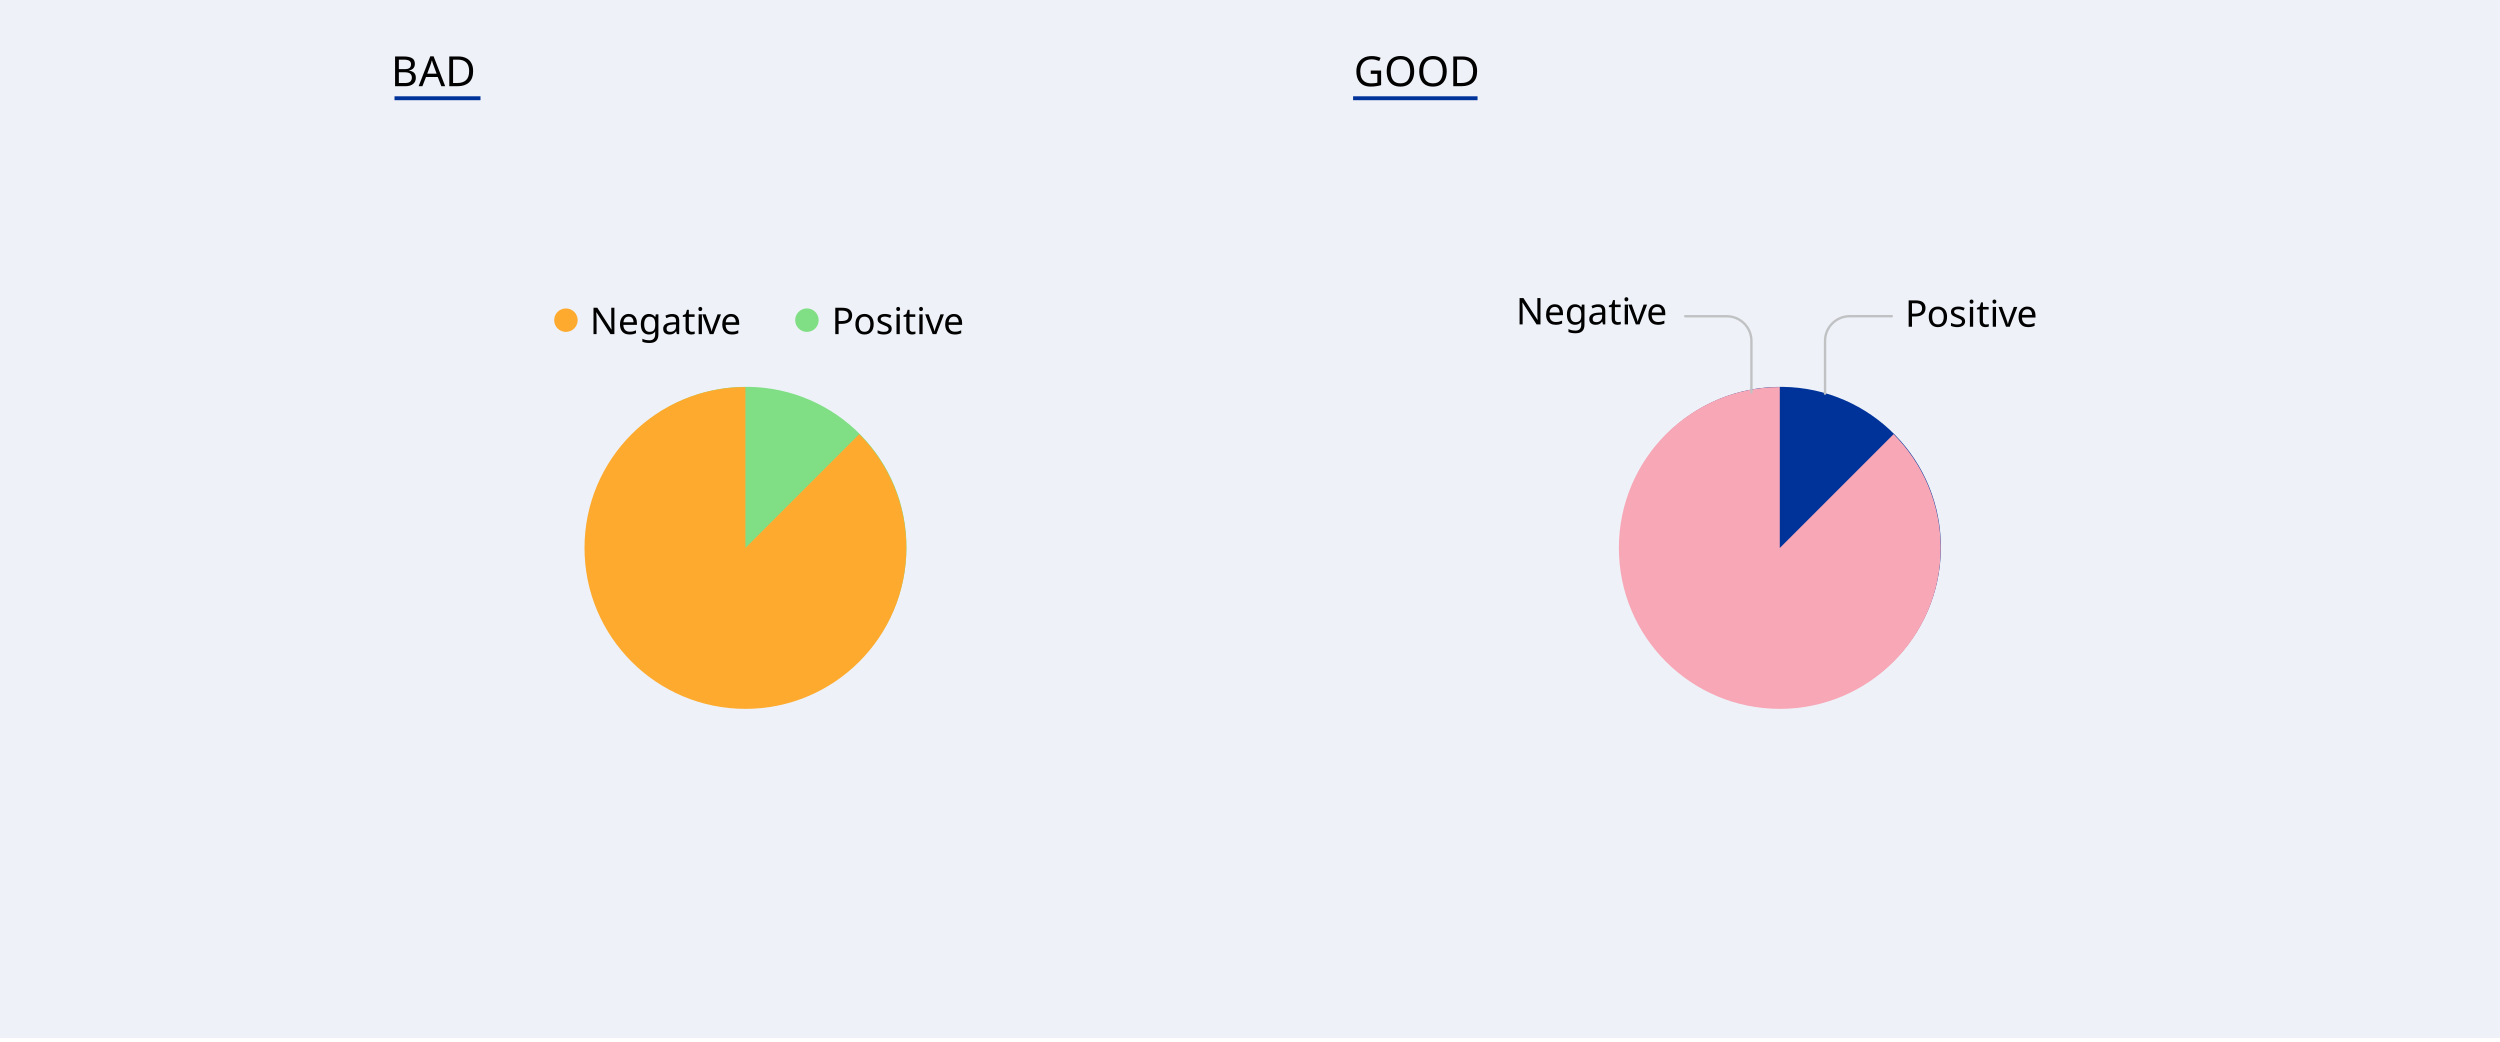
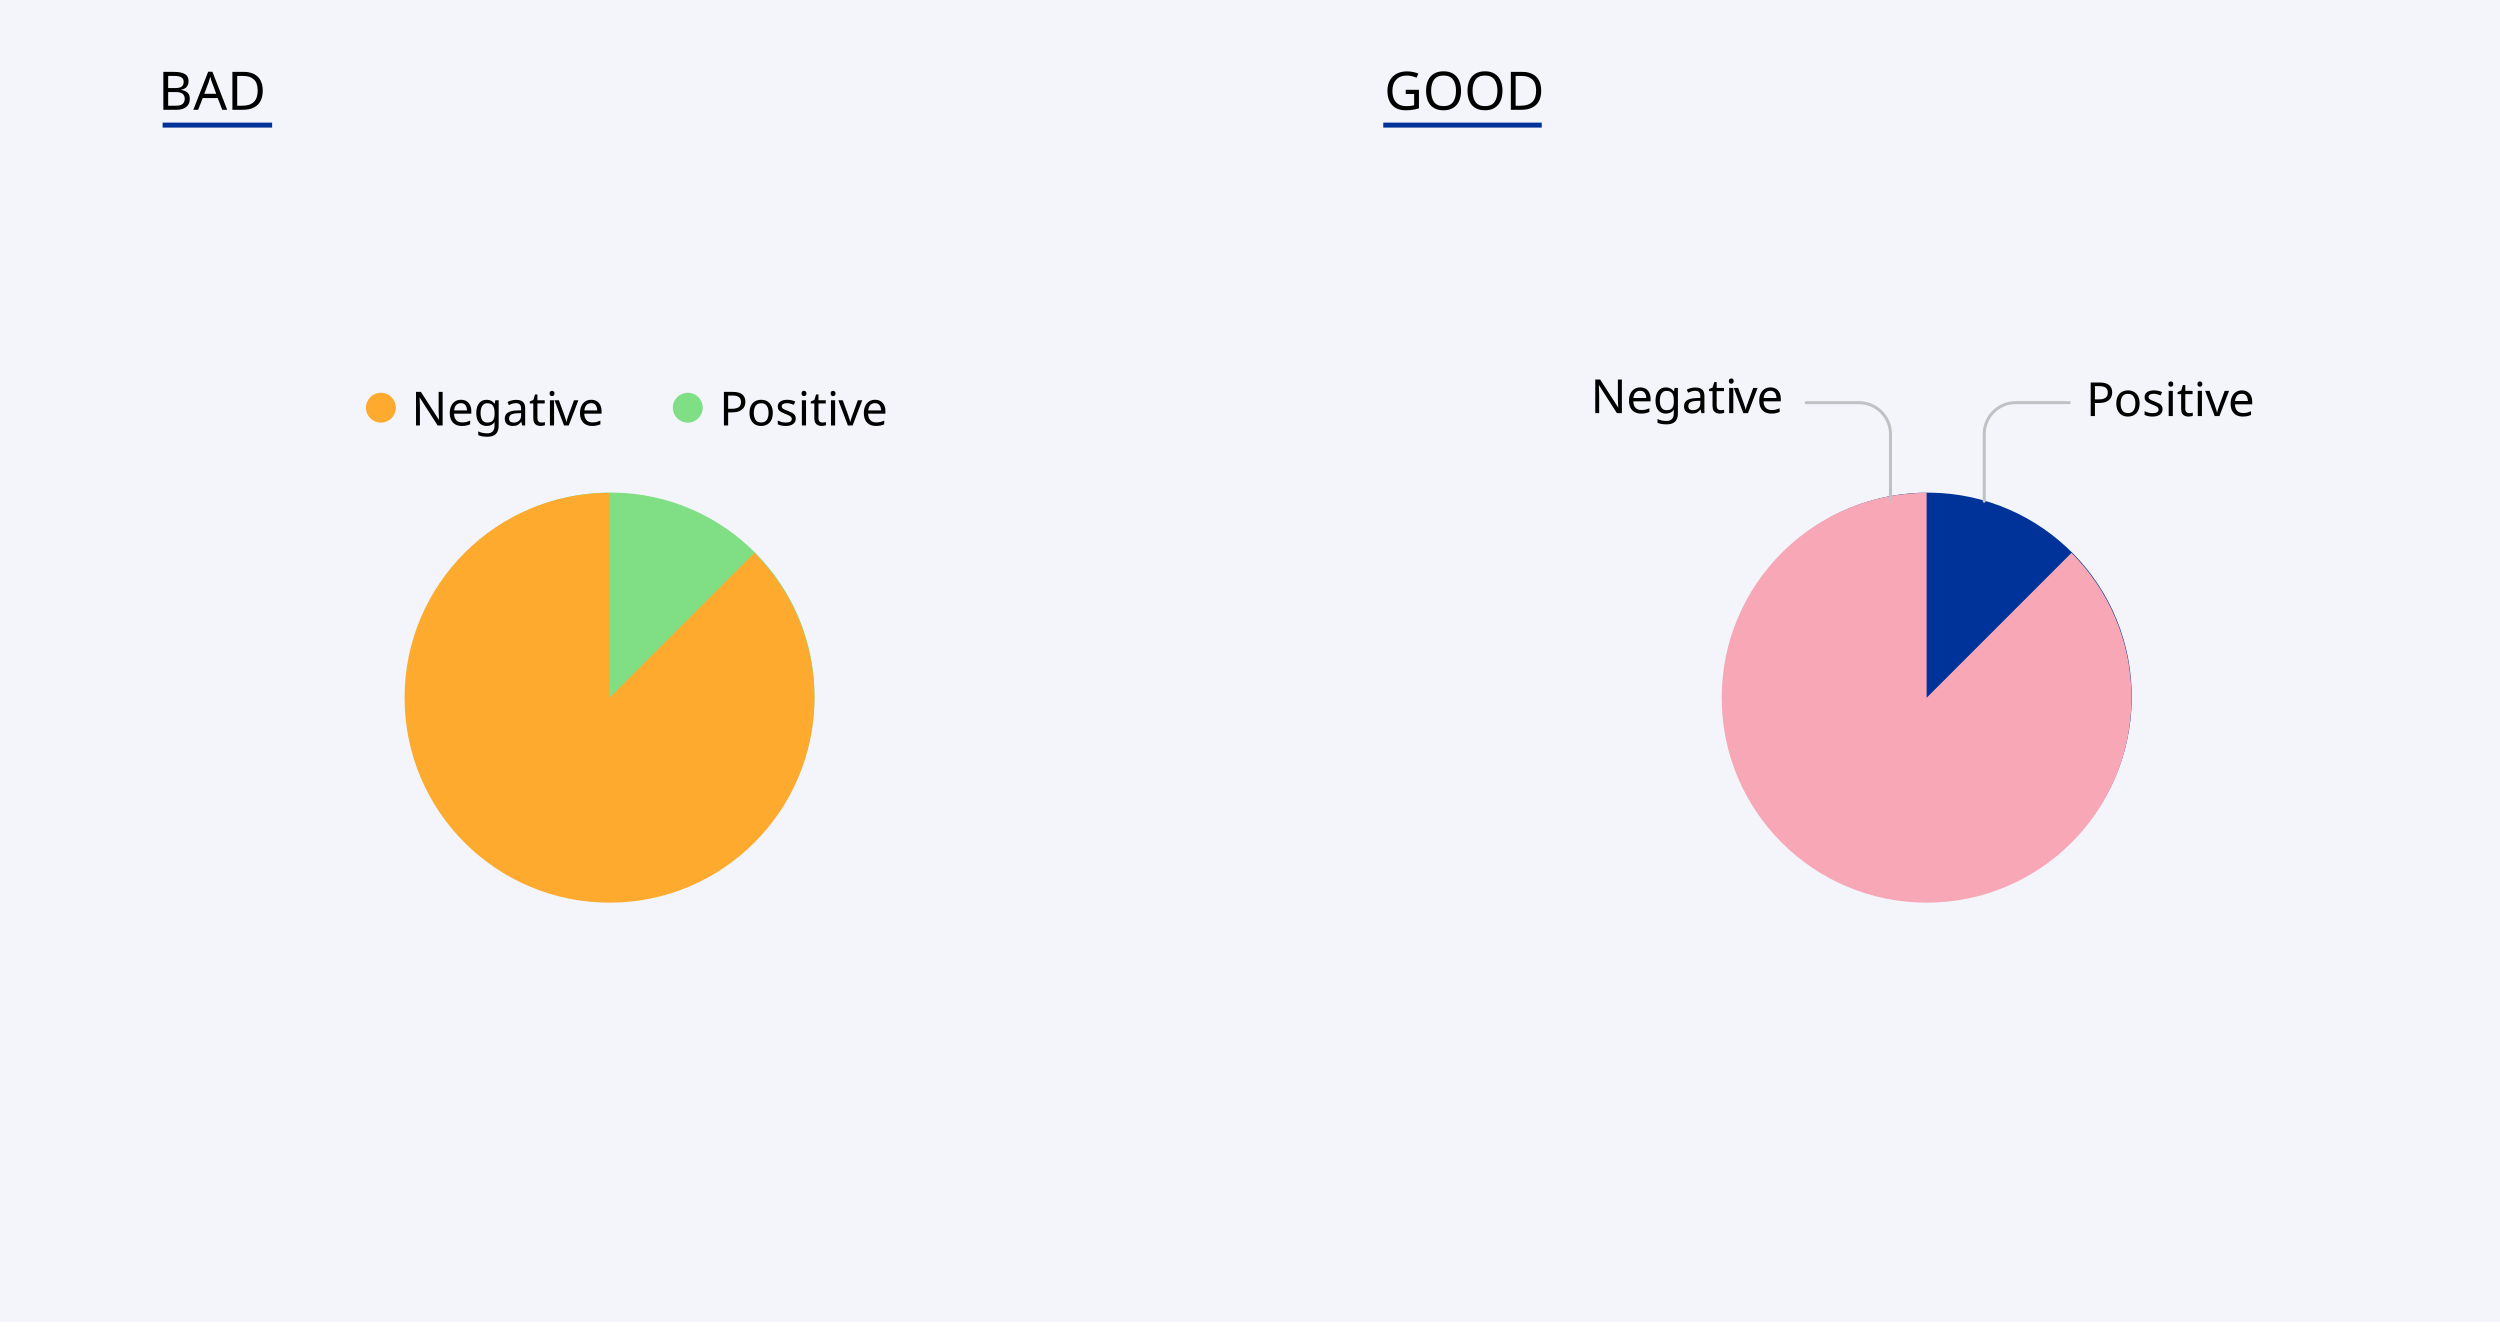
- <svg xmlns="http://www.w3.org/2000/svg" viewBox="0 0 600 250">
+ <svg xmlns="http://www.w3.org/2000/svg" viewBox="0 0 471.19 250">
  <g id="Hintergrund">
-     <rect y="-.88" width="600" height="250" fill="rgba(214, 222, 239, .4)" />
+     <rect x="-64.03" y="-.88" width="600" height="250" fill="#f3f5fa" />
  </g>
  <g id="Text">
-     <rect x="324.74" y="23.11" width="29.87" height=".94" fill="#039" />
-     <rect x="94.68" y="23.11" width="20.64" height=".94" fill="#039" />
-     <text transform="translate(324.92 20.69)" font-family="Ubuntu-Bold, Ubuntu" font-size="10">
+     <rect x="260.71" y="23.11" width="29.87" height=".94" fill="#039" />
+     <rect x="30.65" y="23.11" width="20.64" height=".94" fill="#039" />
+     <text transform="translate(260.89 20.69)" font-family="Ubuntu-Bold, Ubuntu" font-size="10">
      <tspan x="0" y="0">GOOD</tspan>
    </text>
-     <text transform="translate(93.85 20.69)" font-family="Ubuntu-Bold, Ubuntu" font-size="10">
+     <text transform="translate(29.82 20.69)" font-family="Ubuntu-Bold, Ubuntu" font-size="10">
      <tspan x="0" y="0" letter-spacing="0em">B</tspan>
      <tspan x="6.62" y="0">AD</tspan>
    </text>
-     <circle cx="179.09" cy="131.3" r="38.47" transform="translate(-5 7.11) rotate(-2.24)" fill="#80de85" />
-     <path d="M206.21,104.2c6.99,6.99,11.31,16.64,11.31,27.31,0,21.33-17.29,38.62-38.62,38.62s-38.62-17.29-38.62-38.62c0-21.33,17.29-38.62,38.62-38.62v38.62s27.31-27.31,27.31-27.31Z" fill="#feaa2f" />
-     <circle cx="427.35" cy="131.3" r="38.47" transform="translate(-4.81 16.82) rotate(-2.24)" fill="#039" />
-     <path d="M454.46,104.2c6.99,6.99,11.31,16.64,11.31,27.31,0,21.33-17.29,38.62-38.62,38.62s-38.62-17.29-38.62-38.62c0-21.33,17.29-38.62,38.62-38.62v38.62s27.31-27.31,27.31-27.31Z" fill="#f7a7b6" />
-     <text transform="translate(199.61 80.19)" font-family="Ubuntu-Regular, Ubuntu" font-size="8.86">
+     <circle cx="115.06" cy="131.3" r="38.47" transform="translate(-5.05 4.6) rotate(-2.24)" fill="#80de85" />
+     <path d="M142.18,104.2c6.99,6.99,11.31,16.64,11.31,27.31,0,21.33-17.29,38.62-38.62,38.62s-38.62-17.29-38.62-38.62c0-21.33,17.29-38.62,38.62-38.62v38.62s27.31-27.31,27.31-27.31Z" fill="#feaa2f" />
+     <circle cx="363.32" cy="131.3" r="38.47" transform="translate(-4.86 14.32) rotate(-2.24)" fill="#039" />
+     <path d="M390.43,104.2c6.99,6.99,11.31,16.64,11.31,27.31,0,21.33-17.29,38.62-38.62,38.62s-38.62-17.29-38.62-38.62c0-21.33,17.29-38.62,38.62-38.62v38.62s27.31-27.31,27.31-27.31Z" fill="#f7a7b6" />
+     <text transform="translate(135.58 80.19)" font-family="Ubuntu-Regular, Ubuntu" font-size="8.86">
      <tspan x="0" y="0" letter-spacing="-.02em">P</tspan>
      <tspan x="5.2" y="0">ositi</tspan>
      <tspan x="22.43" y="0" letter-spacing="-.01em">v</tspan>
      <tspan x="26.75" y="0">e</tspan>
    </text>
-     <text transform="translate(141.58 80.19)" font-family="Ubuntu-Regular, Ubuntu" font-size="8.86">
+     <text transform="translate(77.55 80.19)" font-family="Ubuntu-Regular, Ubuntu" font-size="8.86">
      <tspan x="0" y="0">Negati</tspan>
      <tspan x="26.96" y="0" letter-spacing="-.01em">v</tspan>
      <tspan x="31.28" y="0" letter-spacing="0em">e</tspan>
    </text>
-     <text transform="translate(457.22 78.42)" font-family="Ubuntu-Regular, Ubuntu" font-size="8.86">
+     <text transform="translate(393.19 78.42)" font-family="Ubuntu-Regular, Ubuntu" font-size="8.86">
      <tspan x="0" y="0" letter-spacing="-.02em">P</tspan>
      <tspan x="5.2" y="0">ositi</tspan>
      <tspan x="22.43" y="0" letter-spacing="-.01em">v</tspan>
      <tspan x="26.75" y="0">e</tspan>
    </text>
-     <text transform="translate(363.84 77.86)" font-family="Ubuntu-Regular, Ubuntu" font-size="8.86">
+     <text transform="translate(299.81 77.86)" font-family="Ubuntu-Regular, Ubuntu" font-size="8.86">
      <tspan x="0" y="0">Negati</tspan>
      <tspan x="26.96" y="0" letter-spacing="-.01em">v</tspan>
      <tspan x="31.28" y="0" letter-spacing="0em">e</tspan>
    </text>
-     <circle cx="193.66" cy="76.84" r="2.82" fill="#80de85" />
-     <circle cx="135.82" cy="76.84" r="2.82" fill="#feaa2f" />
-     <path d="M438.01,94.47v-12.67c0-3.25,2.66-5.91,5.91-5.91h10.12" fill="none" stroke="#c0c1c3" stroke-linecap="round" stroke-miterlimit="10" stroke-width=".57" />
-     <path d="M420.34,94.15v-12.34c0-3.25-2.66-5.91-5.91-5.91h-9.98" fill="none" stroke="#c0c1c3" stroke-linecap="round" stroke-miterlimit="10" stroke-width=".57" />
+     <circle cx="129.63" cy="76.84" r="2.82" fill="#80de85" />
+     <circle cx="71.79" cy="76.84" r="2.82" fill="#feaa2f" />
+     <path d="M373.98,94.47v-12.67c0-3.25,2.66-5.91,5.91-5.91h10.12" fill="none" stroke="#c0c1c3" stroke-linecap="round" stroke-miterlimit="10" stroke-width=".57" />
+     <path d="M356.31,94.15v-12.34c0-3.25-2.66-5.91-5.91-5.91h-9.98" fill="none" stroke="#c0c1c3" stroke-linecap="round" stroke-miterlimit="10" stroke-width=".57" />
  </g>
</svg>
